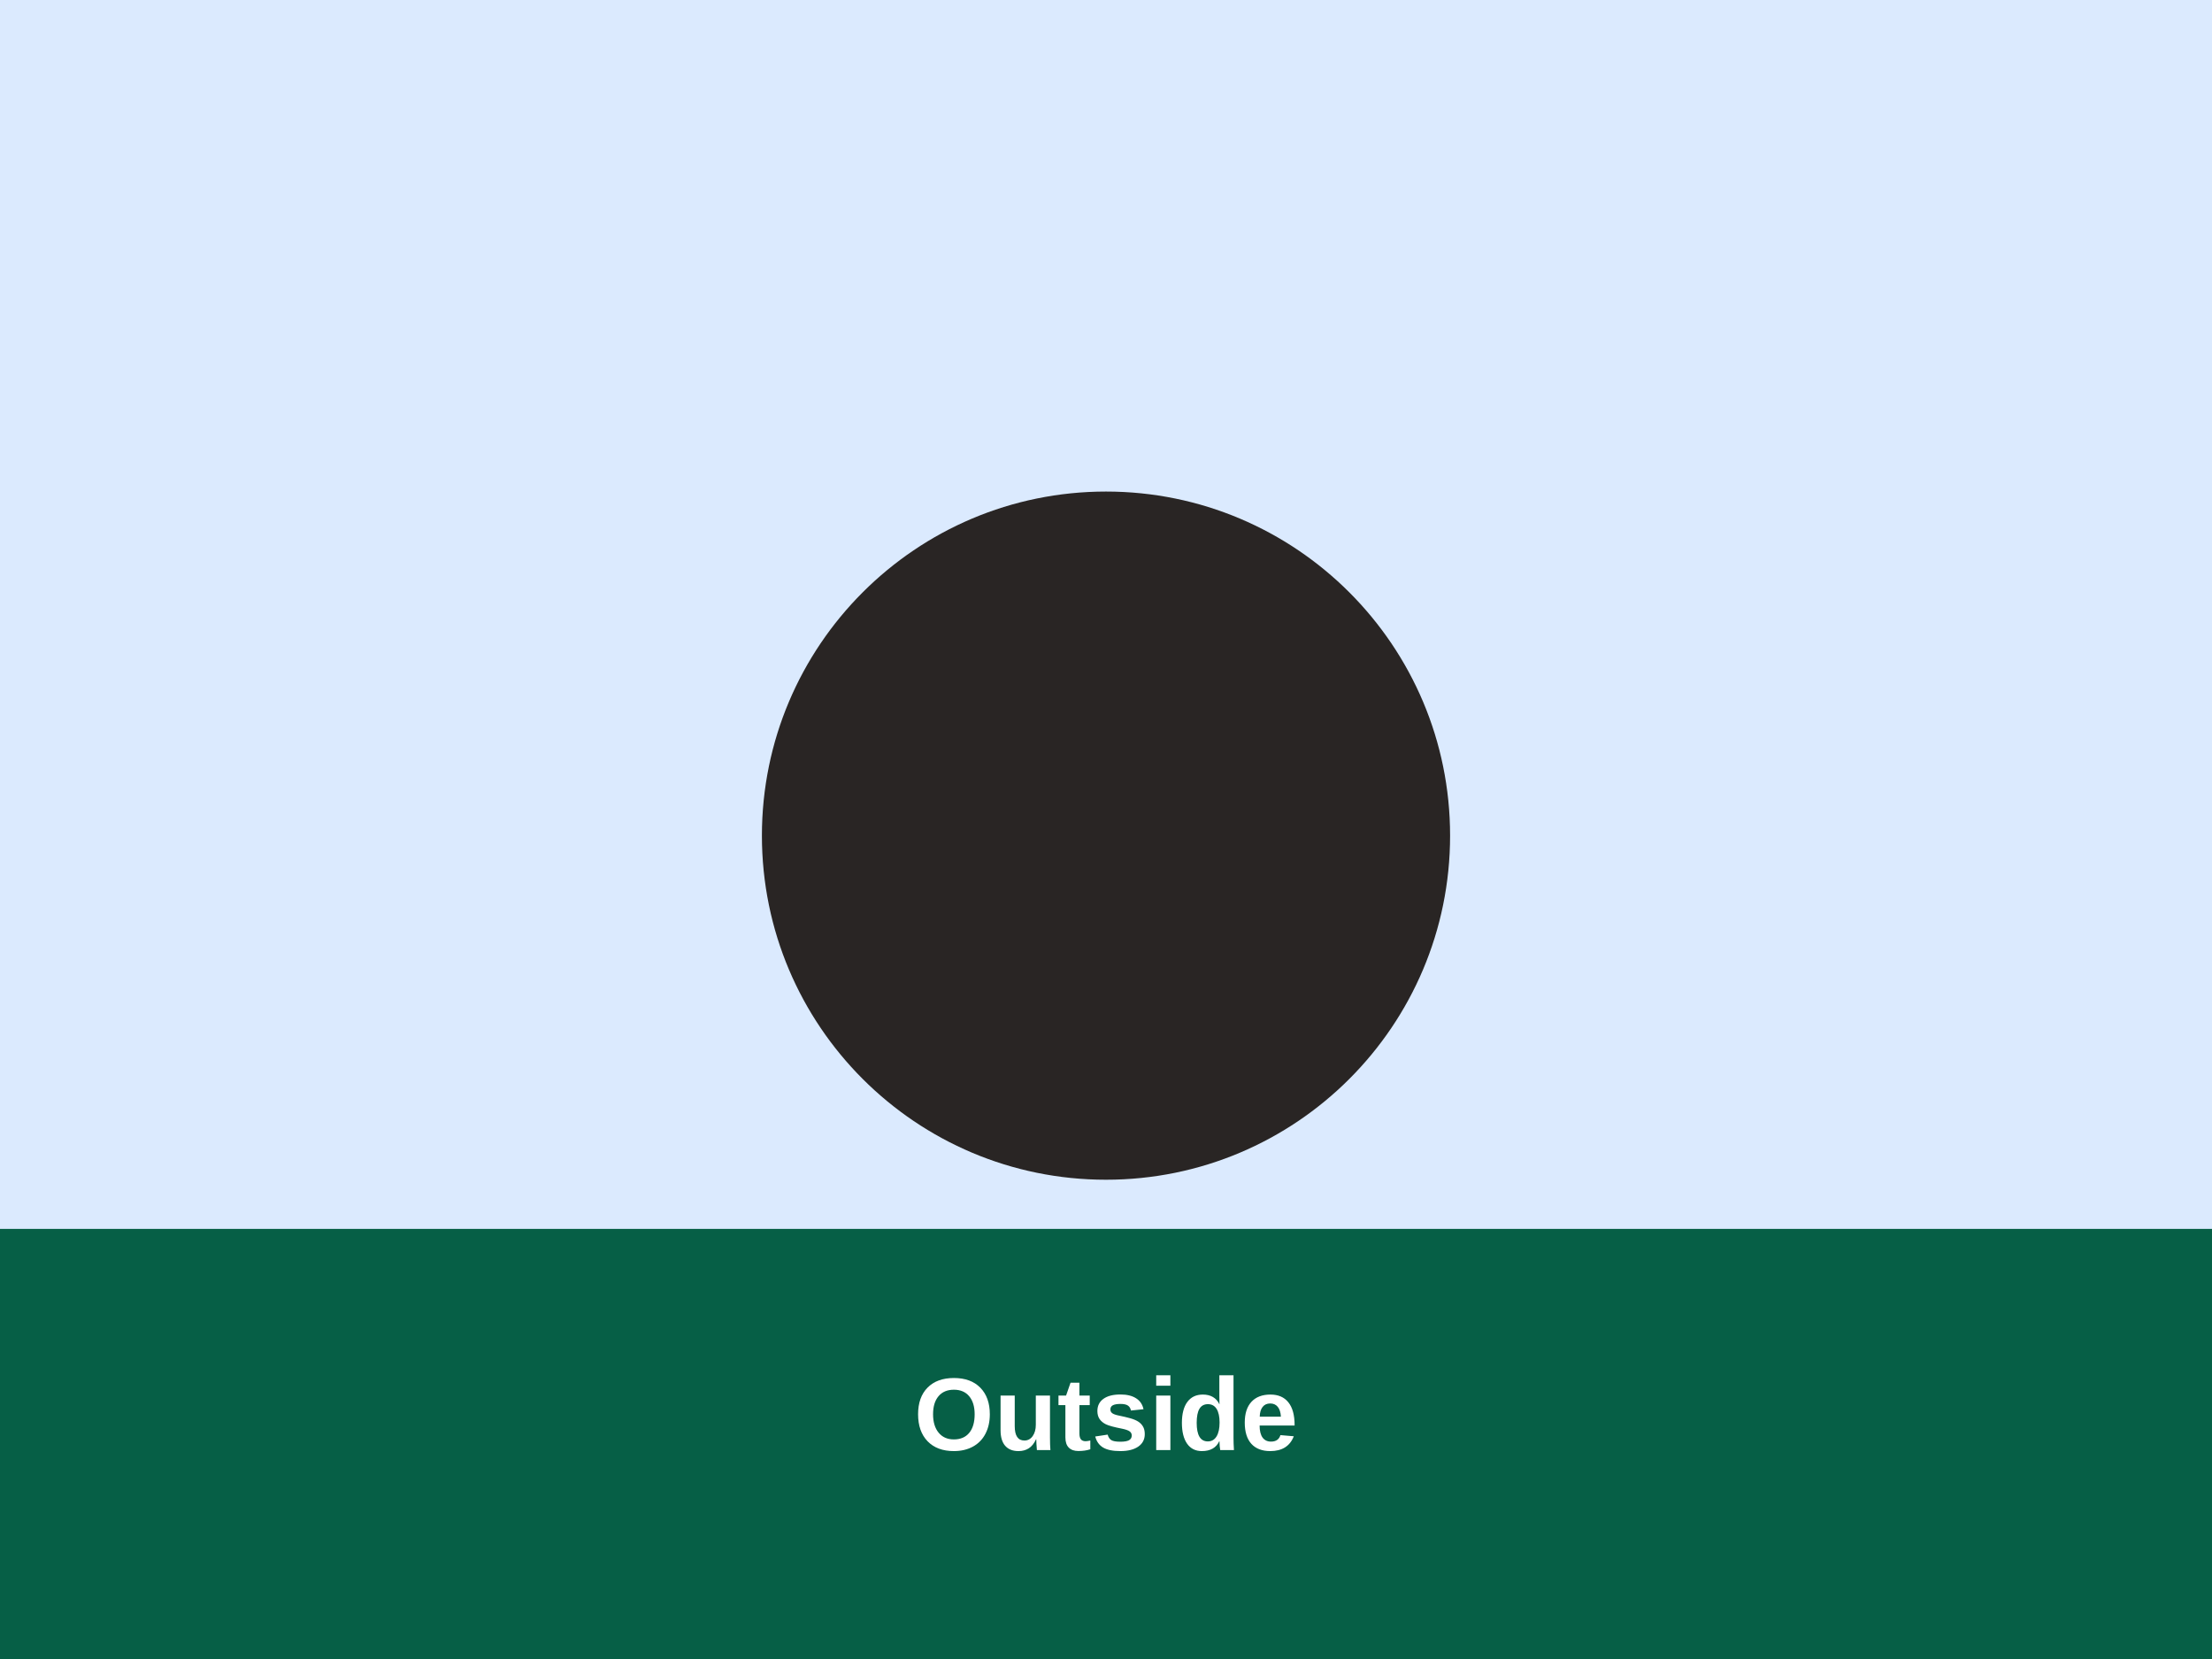
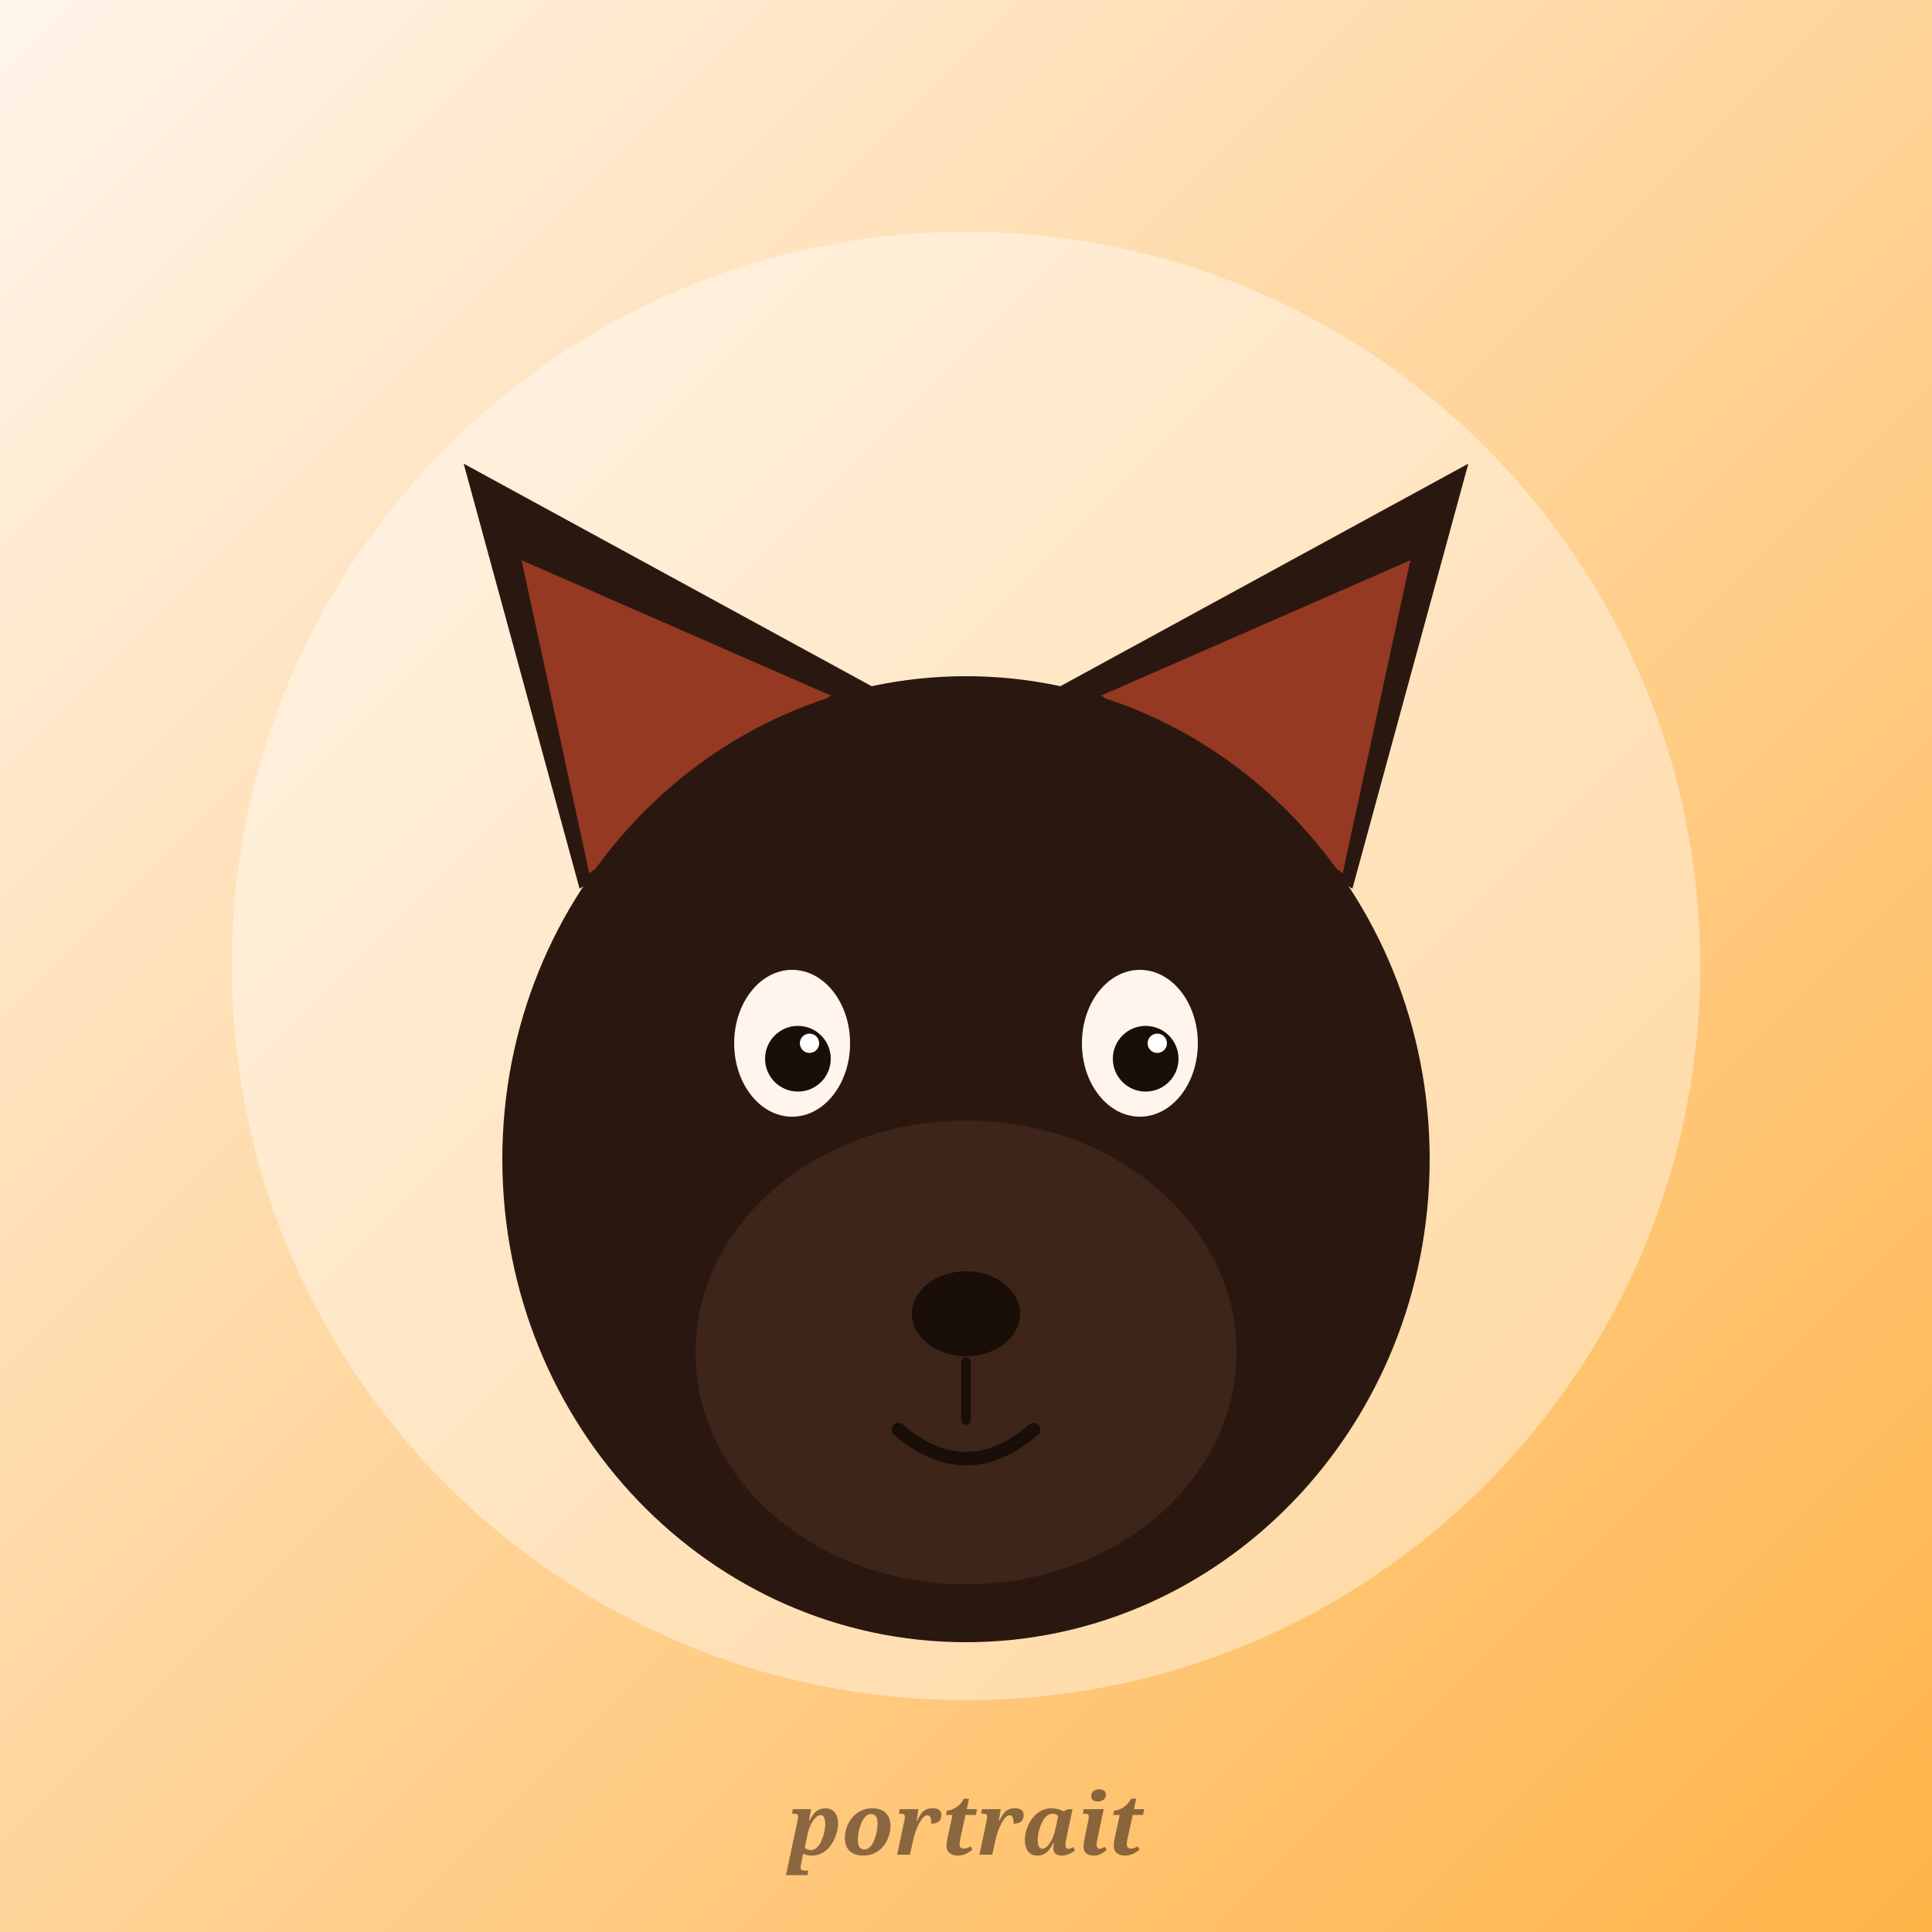
- <svg xmlns="http://www.w3.org/2000/svg" viewBox="0 0 900 675">
-   <rect width="900" height="675" fill="#dbeafe" />
-   <path d="M0 500h900v175H0z" fill="#065f46" />
-   <circle cx="450" cy="340" r="140" fill="#292524" />
-   <text x="450" y="590" text-anchor="middle" font-family="Arial" font-size="42" font-weight="800" fill="#fff">Outside</text>
+ <svg xmlns="http://www.w3.org/2000/svg" viewBox="0 0 1000 1000" role="img" aria-label="Drago portrait placeholder">
+   <defs>
+     <linearGradient id="g3" x1="0" x2="1" y1="0" y2="1">
+       <stop offset="0" stop-color="#FFF5EC" />
+       <stop offset="1" stop-color="#FFB347" />
+     </linearGradient>
+   </defs>
+   <rect width="1000" height="1000" fill="url(#g3)" />
+   <circle cx="500" cy="500" r="380" fill="#FFFFFF" opacity="0.4" />
+   <path d="M300 460 L240 240 L460 360 Z" fill="#2A1810" />
+   <path d="M700 460 L760 240 L540 360 Z" fill="#2A1810" />
+   <path d="M305 452 L270 290 L430 360 Z" fill="#FF5A36" opacity="0.5" />
+   <path d="M695 452 L730 290 L570 360 Z" fill="#FF5A36" opacity="0.5" />
+   <ellipse cx="500" cy="600" rx="240" ry="250" fill="#2A1810" />
+   <ellipse cx="500" cy="700" rx="140" ry="120" fill="#3D2519" />
+   <ellipse cx="410" cy="540" rx="30" ry="38" fill="#FFF5EC" />
+   <ellipse cx="590" cy="540" rx="30" ry="38" fill="#FFF5EC" />
+   <circle cx="413" cy="548" r="17" fill="#1A0E08" />
+   <circle cx="593" cy="548" r="17" fill="#1A0E08" />
+   <circle cx="419" cy="540" r="5" fill="#FFFFFF" />
+   <circle cx="599" cy="540" r="5" fill="#FFFFFF" />
+   <ellipse cx="500" cy="680" rx="28" ry="22" fill="#1A0E08" />
+   <path d="M500 705 L500 735" stroke="#1A0E08" stroke-width="5" stroke-linecap="round" />
+   <path d="M465 740 Q500 770 535 740" stroke="#1A0E08" stroke-width="7" stroke-linecap="round" fill="none" />
+   <text x="500" y="960" text-anchor="middle" font-family="'Fraunces', Georgia, serif" font-size="44" font-weight="700" font-style="italic" fill="#2A1810" opacity="0.55">portrait</text>
</svg>
